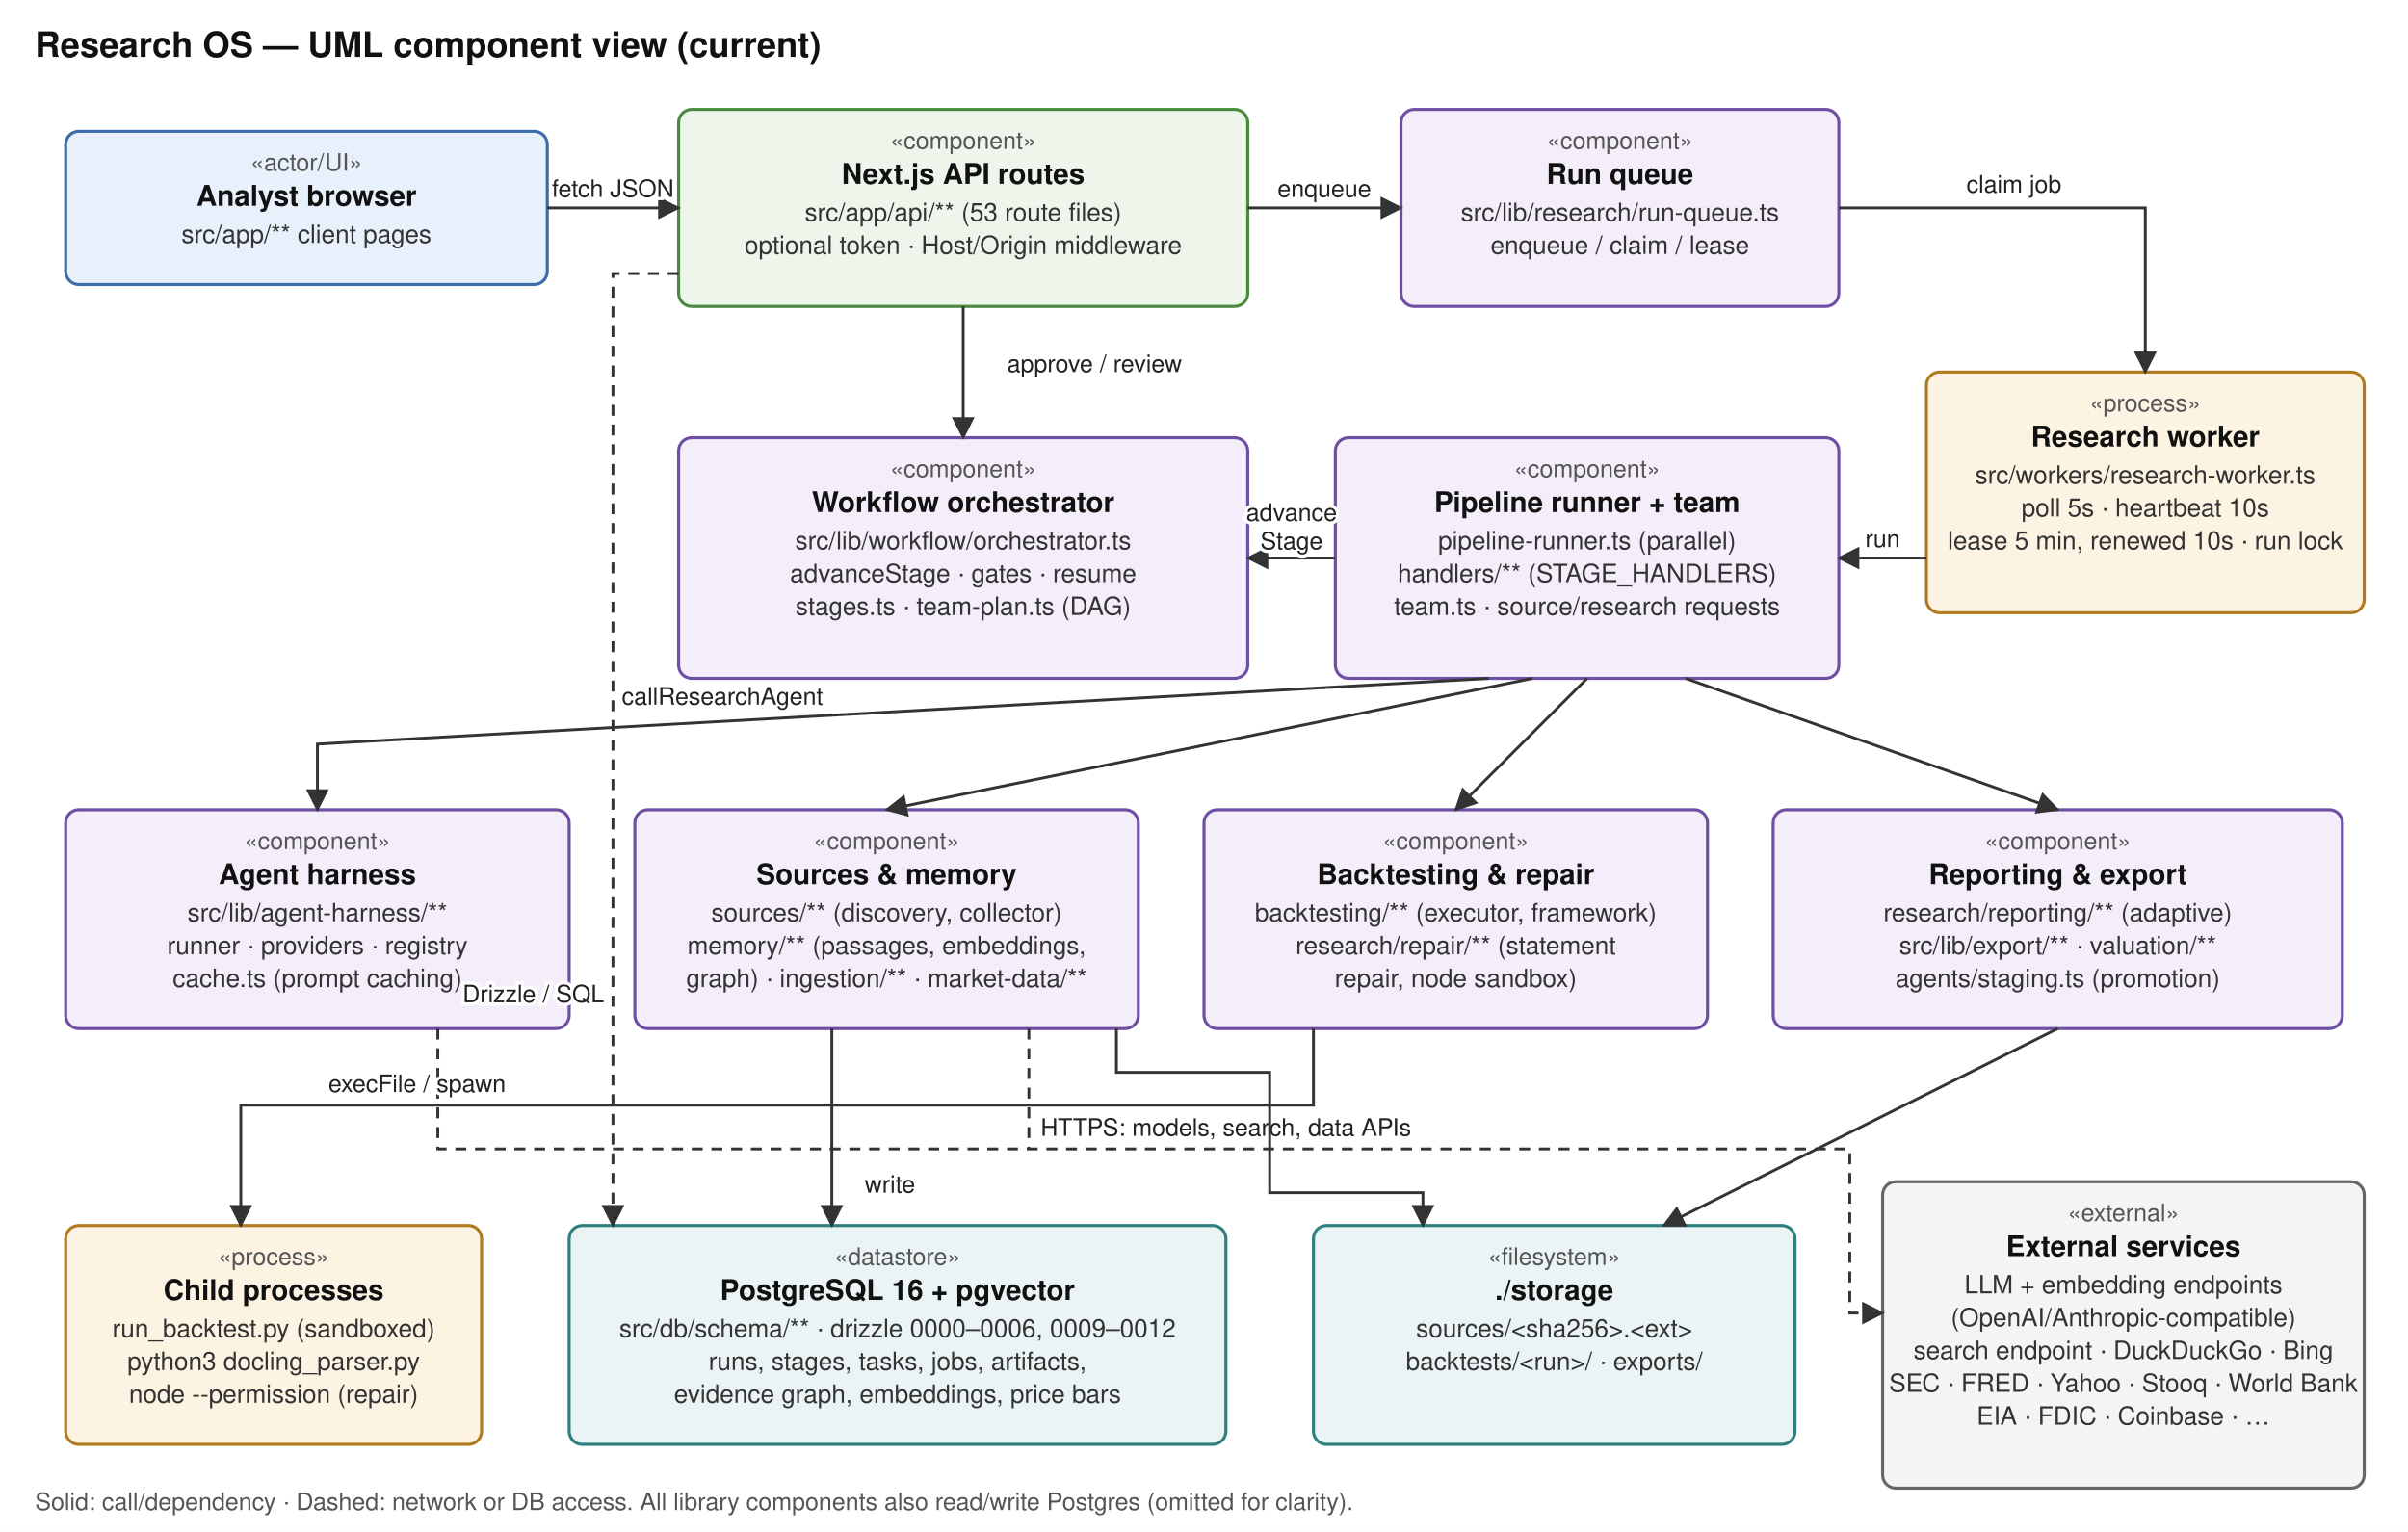
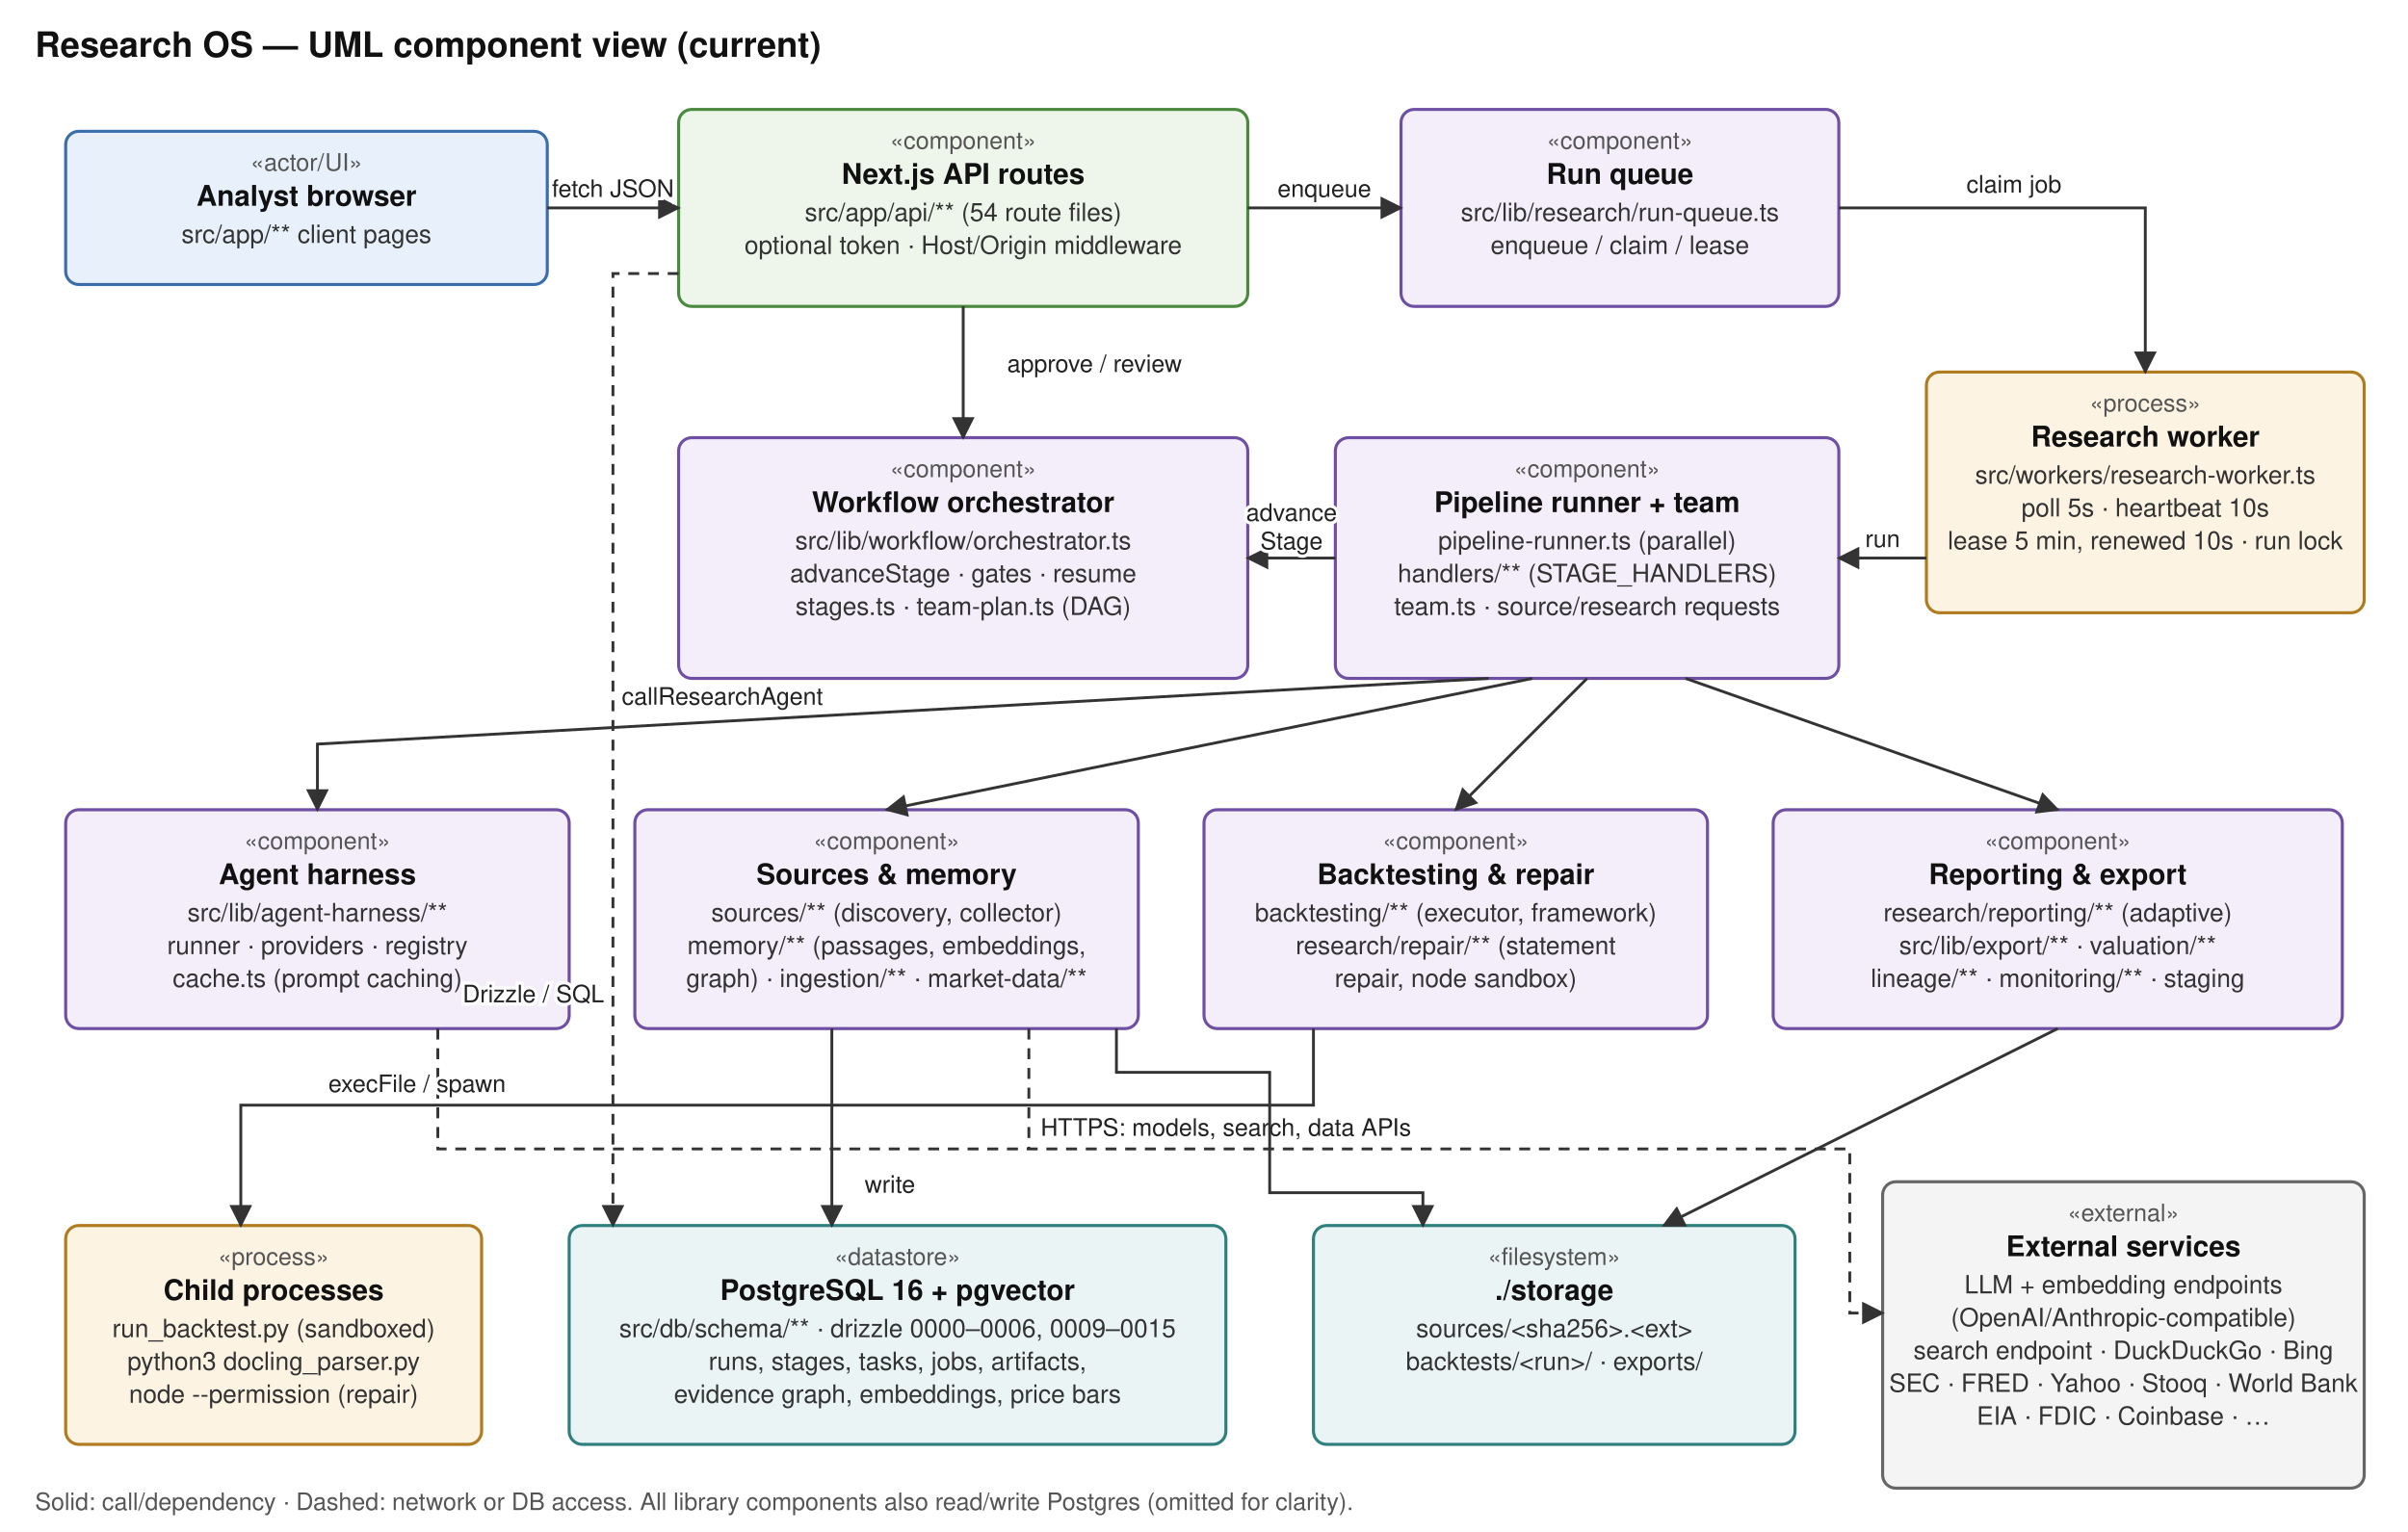
<svg xmlns="http://www.w3.org/2000/svg" viewBox="0 0 1100 700" width="1100" height="700" role="img" aria-labelledby="t d" font-family="Helvetica, Arial, sans-serif" font-size="13">
  <defs>
    <marker id="a" viewBox="0 0 10 10" refX="9" refY="5" markerWidth="8" markerHeight="8" orient="auto-start-reverse">
      <path d="M0,0 L10,5 L0,10 z" fill="#333" />
    </marker>
    <marker id="o" viewBox="0 0 10 10" refX="9" refY="5" markerWidth="9" markerHeight="9" orient="auto-start-reverse">
      <path d="M0,0 L10,5 L0,10" fill="none" stroke="#333" />
    </marker>
  </defs>
  <rect x="0" y="0" width="1100" height="700" fill="#ffffff" />
  <text x="16" y="26" font-size="16" font-weight="bold" fill="#111">Research OS — UML component view (current)</text>
  <rect x="30" y="60" width="220" height="70" rx="6" fill="#e8f1fb" stroke="#3b6ea8" stroke-width="1.4" />
  <text x="140.0" y="78" font-size="11" font-weight="normal" text-anchor="middle" fill="#555">«actor/UI»</text>
  <text x="140.0" y="94" font-size="13" font-weight="bold" text-anchor="middle" fill="#111">Analyst browser</text>
  <text x="140.0" y="111" font-size="11.5" font-weight="normal" text-anchor="middle" fill="#333">src/app/** client pages</text>
  <rect x="310" y="50" width="260" height="90" rx="6" fill="#eef6ec" stroke="#4a8a3f" stroke-width="1.4" />
  <text x="440.0" y="68" font-size="11" font-weight="normal" text-anchor="middle" fill="#555">«component»</text>
  <text x="440.0" y="84" font-size="13" font-weight="bold" text-anchor="middle" fill="#111">Next.js API routes</text>
-   <text x="440.0" y="101" font-size="11.5" font-weight="normal" text-anchor="middle" fill="#333">src/app/api/** (53 route files)</text>
+   <text x="440.0" y="101" font-size="11.5" font-weight="normal" text-anchor="middle" fill="#333">src/app/api/** (54 route files)</text>
  <text x="440.0" y="116" font-size="11.5" font-weight="normal" text-anchor="middle" fill="#333">optional token · Host/Origin middleware</text>
  <rect x="640" y="50" width="200" height="90" rx="6" fill="#f3eefa" stroke="#6f4fa3" stroke-width="1.4" />
  <text x="740.0" y="68" font-size="11" font-weight="normal" text-anchor="middle" fill="#555">«component»</text>
  <text x="740.0" y="84" font-size="13" font-weight="bold" text-anchor="middle" fill="#111">Run queue</text>
  <text x="740.0" y="101" font-size="11.5" font-weight="normal" text-anchor="middle" fill="#333">src/lib/research/run-queue.ts</text>
  <text x="740.0" y="116" font-size="11.5" font-weight="normal" text-anchor="middle" fill="#333">enqueue / claim / lease</text>
  <rect x="880" y="170" width="200" height="110" rx="6" fill="#fdf3e3" stroke="#b07a1f" stroke-width="1.4" />
  <text x="980.0" y="188" font-size="11" font-weight="normal" text-anchor="middle" fill="#555">«process»</text>
  <text x="980.0" y="204" font-size="13" font-weight="bold" text-anchor="middle" fill="#111">Research worker</text>
  <text x="980.0" y="221" font-size="11.5" font-weight="normal" text-anchor="middle" fill="#333">src/workers/research-worker.ts</text>
  <text x="980.0" y="236" font-size="11.5" font-weight="normal" text-anchor="middle" fill="#333">poll 5s · heartbeat 10s</text>
  <text x="980.0" y="251" font-size="11.5" font-weight="normal" text-anchor="middle" fill="#333">lease 5 min, renewed 10s · run lock</text>
  <rect x="310" y="200" width="260" height="110" rx="6" fill="#f3eefa" stroke="#6f4fa3" stroke-width="1.4" />
  <text x="440.0" y="218" font-size="11" font-weight="normal" text-anchor="middle" fill="#555">«component»</text>
  <text x="440.0" y="234" font-size="13" font-weight="bold" text-anchor="middle" fill="#111">Workflow orchestrator</text>
  <text x="440.0" y="251" font-size="11.5" font-weight="normal" text-anchor="middle" fill="#333">src/lib/workflow/orchestrator.ts</text>
  <text x="440.0" y="266" font-size="11.5" font-weight="normal" text-anchor="middle" fill="#333">advanceStage · gates · resume</text>
  <text x="440.0" y="281" font-size="11.5" font-weight="normal" text-anchor="middle" fill="#333">stages.ts · team-plan.ts (DAG)</text>
  <rect x="610" y="200" width="230" height="110" rx="6" fill="#f3eefa" stroke="#6f4fa3" stroke-width="1.4" />
  <text x="725.0" y="218" font-size="11" font-weight="normal" text-anchor="middle" fill="#555">«component»</text>
  <text x="725.0" y="234" font-size="13" font-weight="bold" text-anchor="middle" fill="#111">Pipeline runner + team</text>
  <text x="725.0" y="251" font-size="11.5" font-weight="normal" text-anchor="middle" fill="#333">pipeline-runner.ts (parallel)</text>
  <text x="725.0" y="266" font-size="11.5" font-weight="normal" text-anchor="middle" fill="#333">handlers/** (STAGE_HANDLERS)</text>
  <text x="725.0" y="281" font-size="11.5" font-weight="normal" text-anchor="middle" fill="#333">team.ts · source/research requests</text>
  <rect x="30" y="370" width="230" height="100" rx="6" fill="#f3eefa" stroke="#6f4fa3" stroke-width="1.4" />
  <text x="145.0" y="388" font-size="11" font-weight="normal" text-anchor="middle" fill="#555">«component»</text>
  <text x="145.0" y="404" font-size="13" font-weight="bold" text-anchor="middle" fill="#111">Agent harness</text>
  <text x="145.0" y="421" font-size="11.5" font-weight="normal" text-anchor="middle" fill="#333">src/lib/agent-harness/**</text>
  <text x="145.0" y="436" font-size="11.5" font-weight="normal" text-anchor="middle" fill="#333">runner · providers · registry</text>
  <text x="145.0" y="451" font-size="11.5" font-weight="normal" text-anchor="middle" fill="#333">cache.ts (prompt caching)</text>
  <rect x="290" y="370" width="230" height="100" rx="6" fill="#f3eefa" stroke="#6f4fa3" stroke-width="1.4" />
  <text x="405.0" y="388" font-size="11" font-weight="normal" text-anchor="middle" fill="#555">«component»</text>
  <text x="405.0" y="404" font-size="13" font-weight="bold" text-anchor="middle" fill="#111">Sources &amp; memory</text>
  <text x="405.0" y="421" font-size="11.5" font-weight="normal" text-anchor="middle" fill="#333">sources/** (discovery, collector)</text>
  <text x="405.0" y="436" font-size="11.5" font-weight="normal" text-anchor="middle" fill="#333">memory/** (passages, embeddings,</text>
  <text x="405.0" y="451" font-size="11.5" font-weight="normal" text-anchor="middle" fill="#333">graph) · ingestion/** · market-data/**</text>
  <rect x="550" y="370" width="230" height="100" rx="6" fill="#f3eefa" stroke="#6f4fa3" stroke-width="1.4" />
  <text x="665.0" y="388" font-size="11" font-weight="normal" text-anchor="middle" fill="#555">«component»</text>
  <text x="665.0" y="404" font-size="13" font-weight="bold" text-anchor="middle" fill="#111">Backtesting &amp; repair</text>
  <text x="665.0" y="421" font-size="11.5" font-weight="normal" text-anchor="middle" fill="#333">backtesting/** (executor, framework)</text>
  <text x="665.0" y="436" font-size="11.5" font-weight="normal" text-anchor="middle" fill="#333">research/repair/** (statement</text>
  <text x="665.0" y="451" font-size="11.5" font-weight="normal" text-anchor="middle" fill="#333">repair, node sandbox)</text>
  <rect x="810" y="370" width="260" height="100" rx="6" fill="#f3eefa" stroke="#6f4fa3" stroke-width="1.4" />
  <text x="940.0" y="388" font-size="11" font-weight="normal" text-anchor="middle" fill="#555">«component»</text>
  <text x="940.0" y="404" font-size="13" font-weight="bold" text-anchor="middle" fill="#111">Reporting &amp; export</text>
  <text x="940.0" y="421" font-size="11.5" font-weight="normal" text-anchor="middle" fill="#333">research/reporting/** (adaptive)</text>
  <text x="940.0" y="436" font-size="11.5" font-weight="normal" text-anchor="middle" fill="#333">src/lib/export/** · valuation/**</text>
-   <text x="940.0" y="451" font-size="11.5" font-weight="normal" text-anchor="middle" fill="#333">agents/staging.ts (promotion)</text>
+   <text x="940.0" y="451" font-size="11.5" font-weight="normal" text-anchor="middle" fill="#333">lineage/** · monitoring/** · staging</text>
  <rect x="260" y="560" width="300" height="100" rx="6" fill="#eaf4f4" stroke="#2f7f7f" stroke-width="1.4" />
  <text x="410.0" y="578" font-size="11" font-weight="normal" text-anchor="middle" fill="#555">«datastore»</text>
  <text x="410.0" y="594" font-size="13" font-weight="bold" text-anchor="middle" fill="#111">PostgreSQL 16 + pgvector</text>
-   <text x="410.0" y="611" font-size="11.5" font-weight="normal" text-anchor="middle" fill="#333">src/db/schema/** · drizzle 0000–0006, 0009–0012</text>
+   <text x="410.0" y="611" font-size="11.5" font-weight="normal" text-anchor="middle" fill="#333">src/db/schema/** · drizzle 0000–0006, 0009–0015</text>
  <text x="410.0" y="626" font-size="11.5" font-weight="normal" text-anchor="middle" fill="#333">runs, stages, tasks, jobs, artifacts,</text>
  <text x="410.0" y="641" font-size="11.5" font-weight="normal" text-anchor="middle" fill="#333">evidence graph, embeddings, price bars</text>
  <rect x="600" y="560" width="220" height="100" rx="6" fill="#eaf4f4" stroke="#2f7f7f" stroke-width="1.4" />
  <text x="710.0" y="578" font-size="11" font-weight="normal" text-anchor="middle" fill="#555">«filesystem»</text>
  <text x="710.0" y="594" font-size="13" font-weight="bold" text-anchor="middle" fill="#111">./storage</text>
  <text x="710.0" y="611" font-size="11.5" font-weight="normal" text-anchor="middle" fill="#333">sources/&lt;sha256&gt;.&lt;ext&gt;</text>
  <text x="710.0" y="626" font-size="11.5" font-weight="normal" text-anchor="middle" fill="#333">backtests/&lt;run&gt;/ · exports/</text>
  <rect x="860" y="540" width="220" height="140" rx="6" fill="#f4f4f4" stroke="#666666" stroke-width="1.4" />
  <text x="970.0" y="558" font-size="11" font-weight="normal" text-anchor="middle" fill="#555">«external»</text>
  <text x="970.0" y="574" font-size="13" font-weight="bold" text-anchor="middle" fill="#111">External services</text>
  <text x="970.0" y="591" font-size="11.5" font-weight="normal" text-anchor="middle" fill="#333">LLM + embedding endpoints</text>
  <text x="970.0" y="606" font-size="11.5" font-weight="normal" text-anchor="middle" fill="#333">(OpenAI/Anthropic-compatible)</text>
  <text x="970.0" y="621" font-size="11.5" font-weight="normal" text-anchor="middle" fill="#333">search endpoint · DuckDuckGo · Bing</text>
  <text x="970.0" y="636" font-size="11.5" font-weight="normal" text-anchor="middle" fill="#333">SEC · FRED · Yahoo · Stooq · World Bank</text>
  <text x="970.0" y="651" font-size="11.5" font-weight="normal" text-anchor="middle" fill="#333">EIA · FDIC · Coinbase · …</text>
  <rect x="30" y="560" width="190" height="100" rx="6" fill="#fdf3e3" stroke="#b07a1f" stroke-width="1.4" />
  <text x="125.0" y="578" font-size="11" font-weight="normal" text-anchor="middle" fill="#555">«process»</text>
  <text x="125.0" y="594" font-size="13" font-weight="bold" text-anchor="middle" fill="#111">Child processes</text>
  <text x="125.0" y="611" font-size="11.5" font-weight="normal" text-anchor="middle" fill="#333">run_backtest.py (sandboxed)</text>
  <text x="125.0" y="626" font-size="11.5" font-weight="normal" text-anchor="middle" fill="#333">python3 docling_parser.py</text>
  <text x="125.0" y="641" font-size="11.5" font-weight="normal" text-anchor="middle" fill="#333">node --permission (repair)</text>
  <path d="M250,95 L310,95" fill="none" stroke="#333" stroke-width="1.3" marker-end="url(#a)" />
  <text x="280.0" y="90.0" font-size="11" text-anchor="middle" fill="#222" stroke="#ffffff" stroke-width="3" paint-order="stroke">fetch JSON</text>
  <path d="M570,95 L640,95" fill="none" stroke="#333" stroke-width="1.3" marker-end="url(#a)" />
  <text x="605.0" y="90.0" font-size="11" text-anchor="middle" fill="#222" stroke="#ffffff" stroke-width="3" paint-order="stroke">enqueue</text>
  <path d="M840,95 L980,95 L980,170" fill="none" stroke="#333" stroke-width="1.3" marker-end="url(#a)" />
  <text x="920" y="88" font-size="11" text-anchor="middle" fill="#222" stroke="#ffffff" stroke-width="3" paint-order="stroke">claim job</text>
  <path d="M880,255 L840,255" fill="none" stroke="#333" stroke-width="1.3" marker-end="url(#a)" />
  <text x="860.0" y="250.0" font-size="11" text-anchor="middle" fill="#222" stroke="#ffffff" stroke-width="3" paint-order="stroke">run</text>
  <path d="M610,255 L570,255" fill="none" stroke="#333" stroke-width="1.3" marker-end="url(#a)" />
  <text x="590" y="238" font-size="11" text-anchor="middle" fill="#222" stroke="#ffffff" stroke-width="3" paint-order="stroke">advance</text>
  <text x="590" y="251" font-size="11" text-anchor="middle" fill="#222" stroke="#ffffff" stroke-width="3" paint-order="stroke">Stage</text>
  <path d="M440,140 L440,200" fill="none" stroke="#333" stroke-width="1.3" marker-end="url(#a)" />
  <text x="500" y="170" font-size="11" text-anchor="middle" fill="#222" stroke="#ffffff" stroke-width="3" paint-order="stroke">approve / review</text>
  <path d="M680,310 L145,340 L145,370" fill="none" stroke="#333" stroke-width="1.3" marker-end="url(#a)" />
  <text x="330" y="322" font-size="11" text-anchor="middle" fill="#222" stroke="#ffffff" stroke-width="3" paint-order="stroke">callResearchAgent</text>
  <path d="M700,310 L405,370" fill="none" stroke="#333" stroke-width="1.3" marker-end="url(#a)" />
  <path d="M725,310 L665,370" fill="none" stroke="#333" stroke-width="1.3" marker-end="url(#a)" />
  <path d="M770,310 L940,370" fill="none" stroke="#333" stroke-width="1.3" marker-end="url(#a)" />
  <path d="M200,470 L200,525 L845,525 L845,600 L860,600" fill="none" stroke="#333" stroke-width="1.3" stroke-dasharray="5 4" marker-end="url(#a)" />
  <text x="560" y="519" font-size="11" text-anchor="middle" fill="#222" stroke="#ffffff" stroke-width="3" paint-order="stroke">HTTPS: models, search, data APIs</text>
  <path d="M470,470 L470,525" fill="none" stroke="#333" stroke-width="1.3" stroke-dasharray="5 4" />
  <path d="M380,470 L380,560" fill="none" stroke="#333" stroke-width="1.3" marker-end="url(#a)" />
  <text x="395" y="545" font-size="11" text-anchor="start" fill="#222" stroke="#ffffff" stroke-width="3" paint-order="stroke">write</text>
  <path d="M600,470 L600,505 L110,505 L110,560" fill="none" stroke="#333" stroke-width="1.3" marker-end="url(#a)" />
  <text x="150" y="499" font-size="11" text-anchor="start" fill="#222" stroke="#ffffff" stroke-width="3" paint-order="stroke">execFile / spawn</text>
  <path d="M510,470 L510,490 L580,490 L580,545 L650,545 L650,560" fill="none" stroke="#333" stroke-width="1.3" marker-end="url(#a)" />
  <path d="M940,470 L760,560" fill="none" stroke="#333" stroke-width="1.3" marker-end="url(#a)" />
  <path d="M310,125 L280,125 L280,560" fill="none" stroke="#333" stroke-width="1.3" stroke-dasharray="5 4" marker-end="url(#a)" />
  <text x="276" y="458" font-size="11" text-anchor="end" fill="#222" stroke="#ffffff" stroke-width="3" paint-order="stroke">Drizzle / SQL</text>
  <text x="16" y="690" font-size="11" font-weight="normal" text-anchor="start" fill="#555">Solid: call/dependency · Dashed: network or DB access. All library components also read/write Postgres (omitted for clarity).</text>
</svg>
